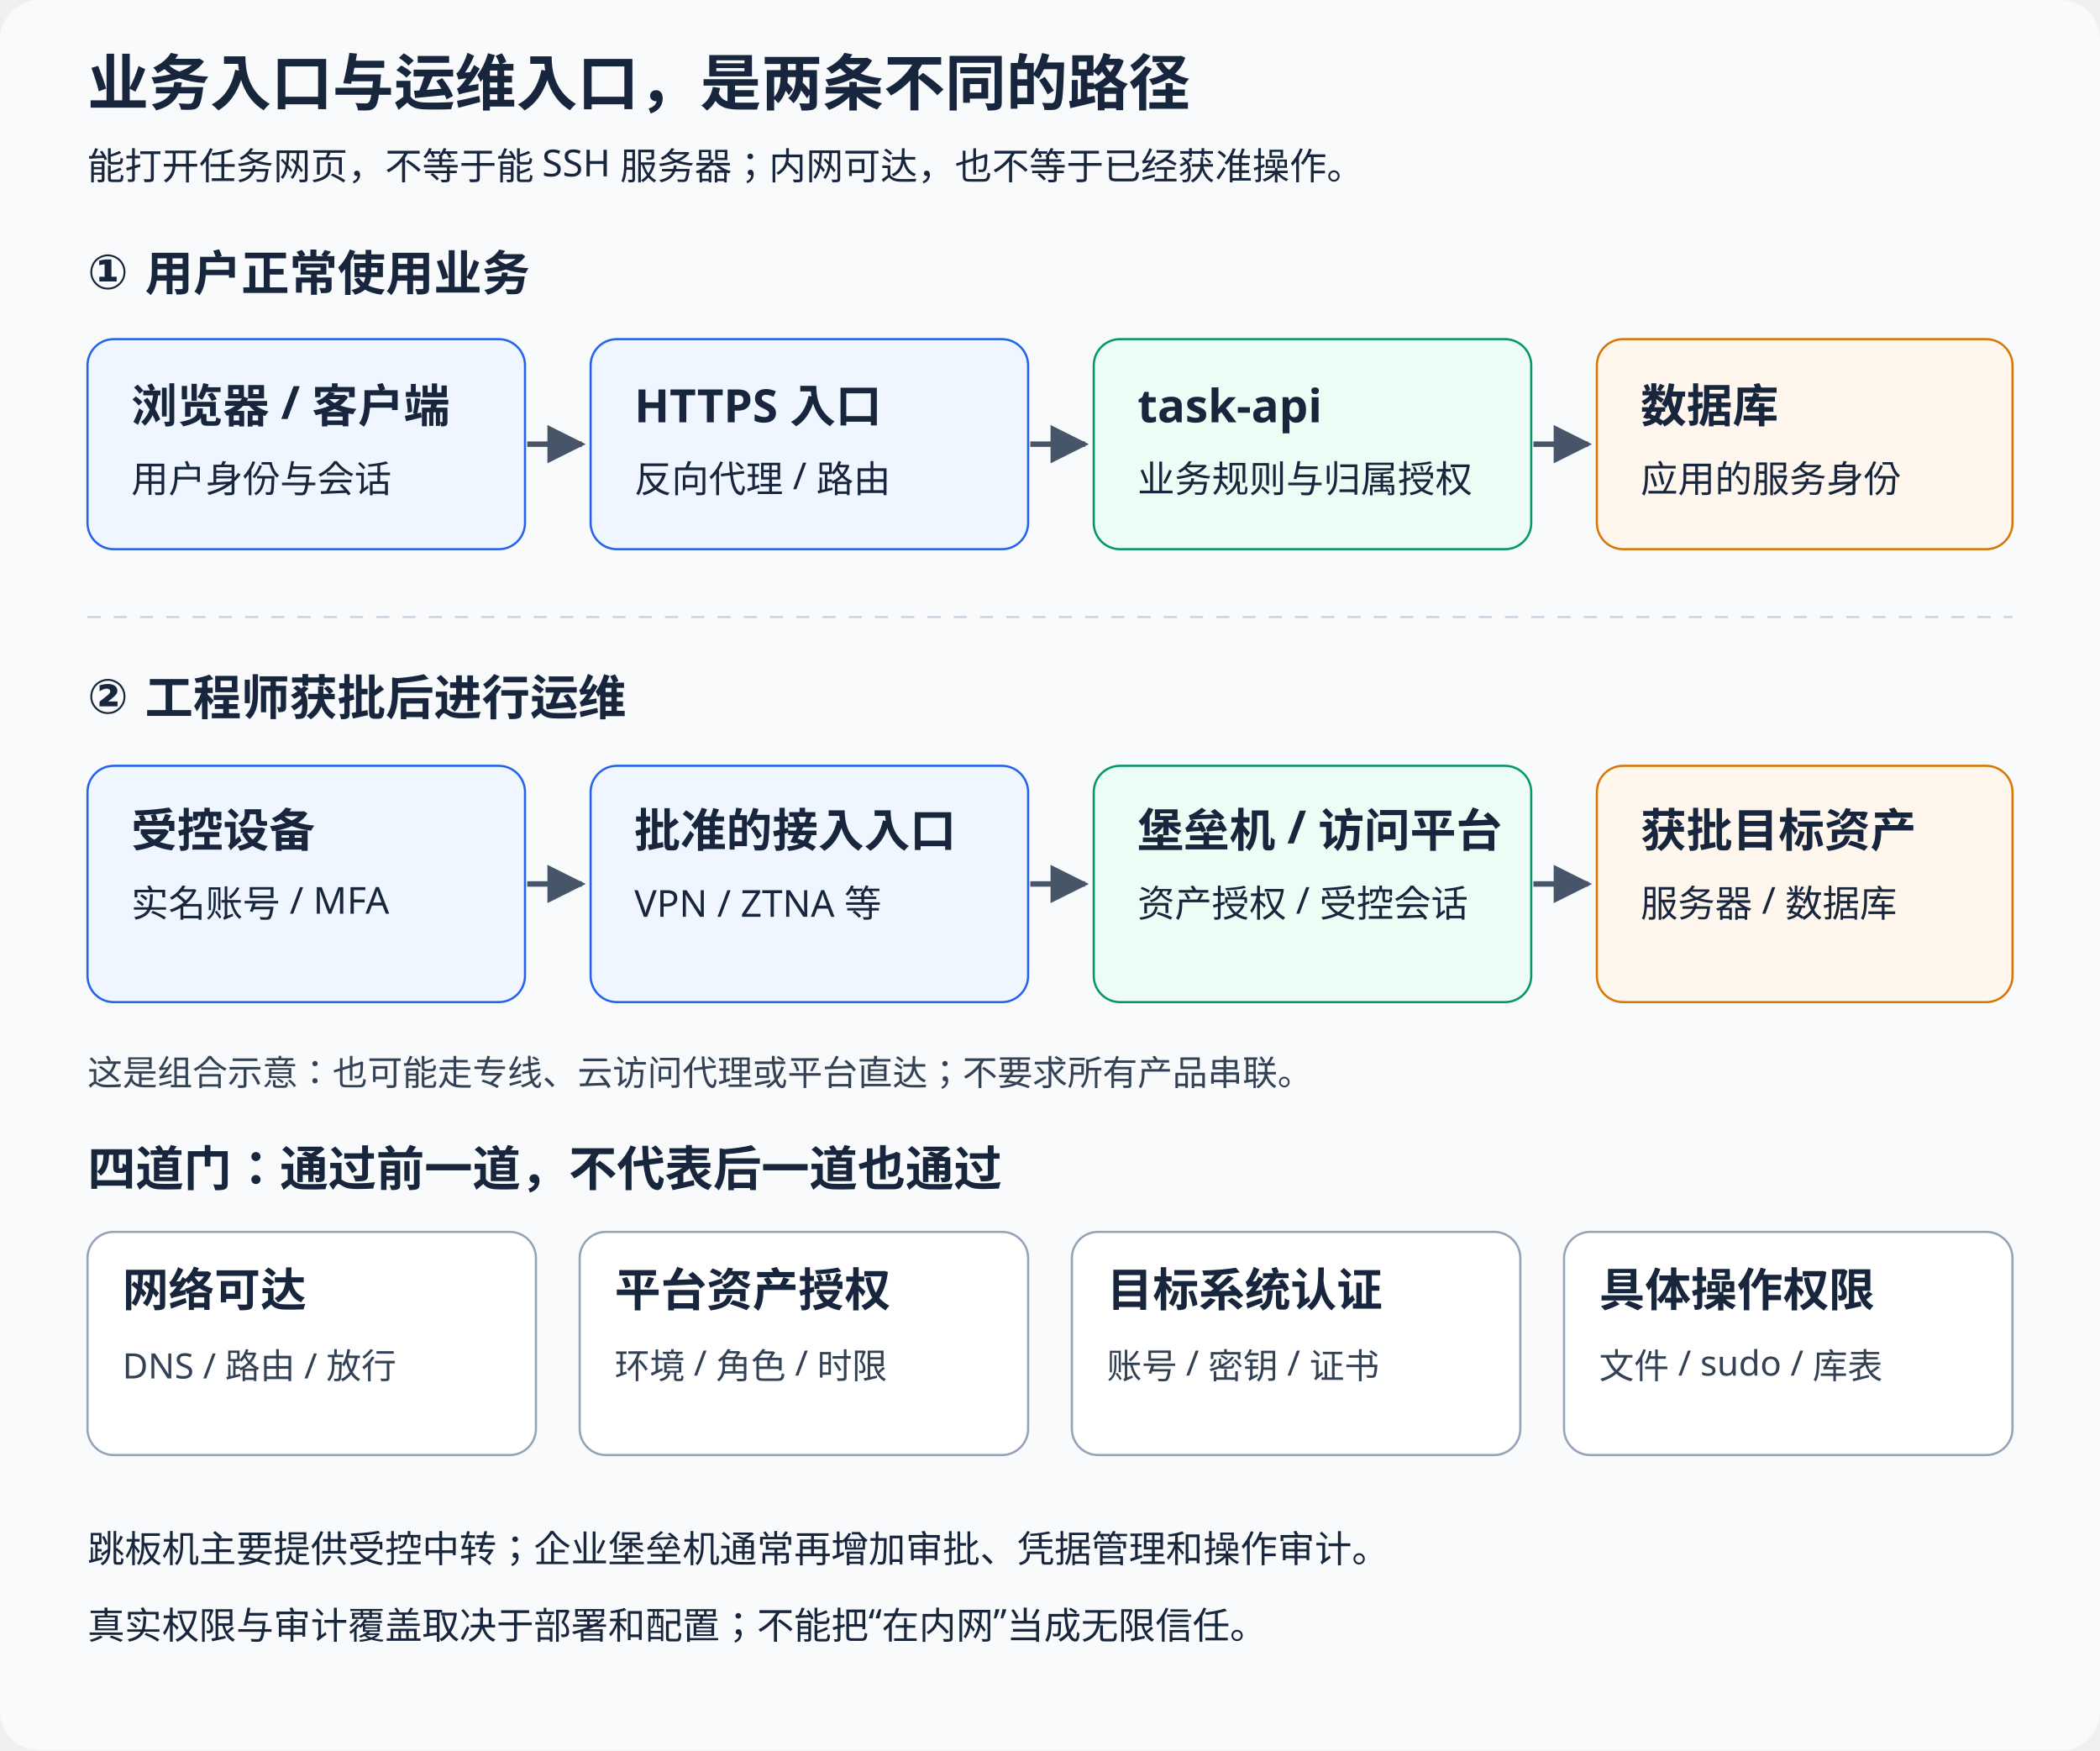
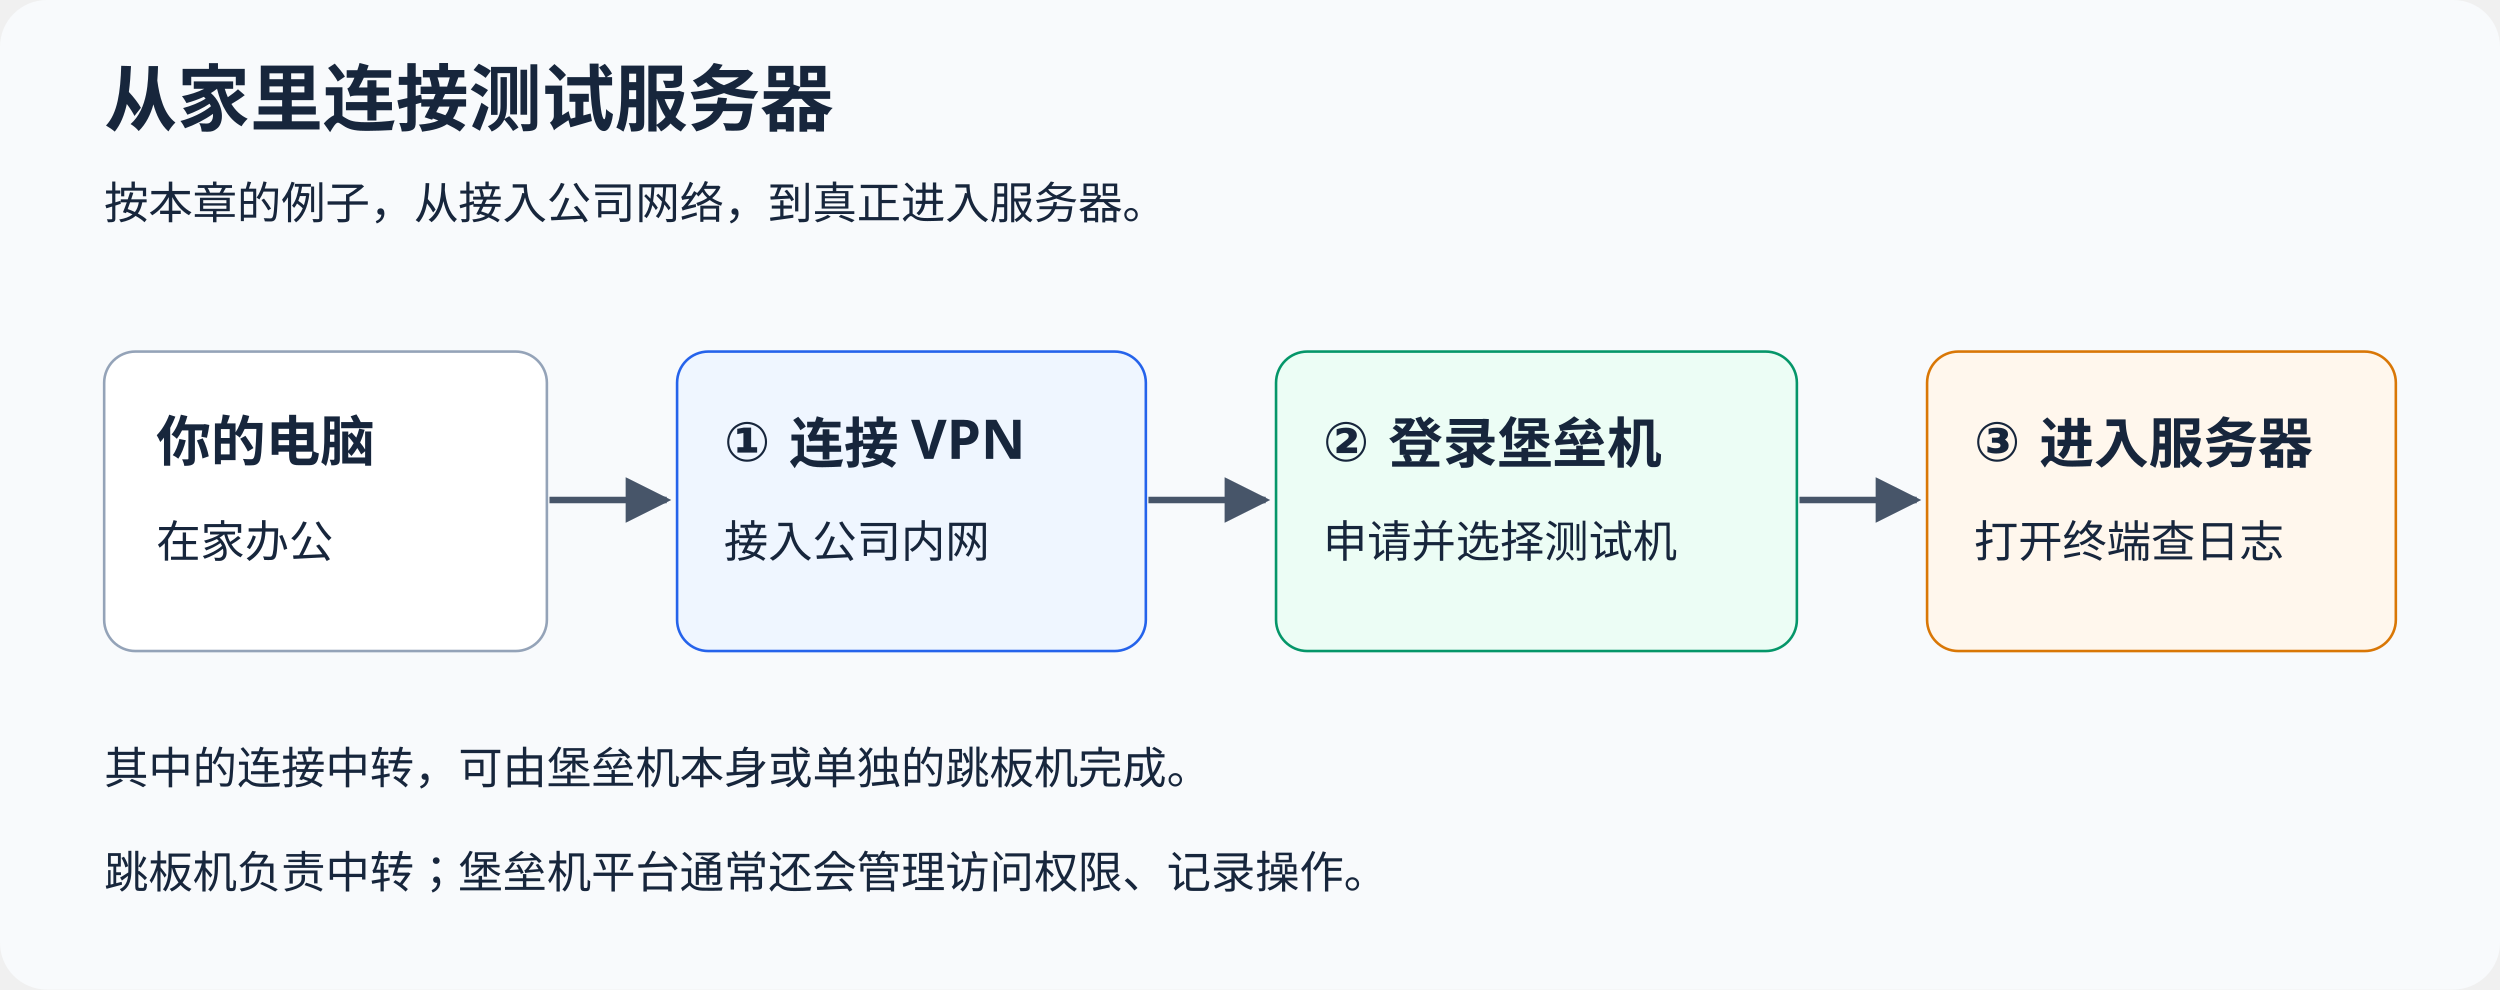
- <svg xmlns="http://www.w3.org/2000/svg" width="960" height="800" viewBox="0 0 960 800" role="img" aria-labelledby="title desc">
+ <svg xmlns="http://www.w3.org/2000/svg" width="960" height="380" viewBox="0 0 960 380" role="img" aria-labelledby="title desc">
  <defs>
    <marker id="arrow" viewBox="0 0 10 10" refX="9" refY="5" markerWidth="7" markerHeight="7" orient="auto">
      <path d="M0 0 L10 5 L0 10 Z" fill="#475569" />
    </marker>
-     <style>text{font-family:"PingFang SC","Microsoft YaHei",sans-serif;fill:#17263c}.title{font-size:28px;font-weight:700}.section{font-size:22px;font-weight:700}.head{font-size:21px;font-weight:700}.body{font-size:17px}.small{font-size:16px;fill:#334155}.arrow{fill:none;stroke:#475569;stroke-width:2.5}</style>
+     <style>text{font-family:"PingFang SC","Microsoft YaHei",sans-serif;fill:#17263c}.title{font-size:28px;font-weight:700}.head{font-size:21px;font-weight:700}.body{font-size:17px}.arrow{fill:none;stroke:#475569;stroke-width:2.5}</style>
  </defs>
-   <rect width="960" height="800" rx="18" fill="#f8fafc" />
-   <text x="40" y="48" class="title">业务入口与运维入口，是两条不同的路径</text>
-   <text x="40" y="82" class="body">能打开任务网页，不等于能 SSH 服务器；内网可达，也不等于已经获准操作。</text>
-   <text x="40" y="132" class="section">① 用户正常使用业务</text>
-   <rect x="40" y="155" width="200" height="96" rx="12" fill="#eff6ff" stroke="#2563eb" />
-   <text x="60" y="193" class="head">浏览器 / 客户端</text>
-   <text x="60" y="225" class="body">用户身份与会话</text>
-   <path d="M241 203 H266" class="arrow" marker-end="url(#arrow)" />
-   <rect x="270" y="155" width="200" height="96" rx="12" fill="#eff6ff" stroke="#2563eb" />
-   <text x="290" y="193" class="head">HTTPS 入口</text>
-   <text x="290" y="225" class="body">反向代理 / 路由</text>
-   <path d="M471 203 H496" class="arrow" marker-end="url(#arrow)" />
-   <rect x="500" y="155" width="200" height="96" rx="12" fill="#ecfdf5" stroke="#059669" />
-   <text x="520" y="193" class="head">task-api</text>
-   <text x="520" y="225" class="body">业务规则与归属授权</text>
-   <path d="M701 203 H726" class="arrow" marker-end="url(#arrow)" />
-   <rect x="730" y="155" width="190" height="96" rx="12" fill="#fff7ed" stroke="#d97706" />
-   <text x="750" y="193" class="head">数据库</text>
-   <text x="750" y="225" class="body">应用的服务身份</text>
-   <path d="M40 282 H920" stroke="#cbd5e1" stroke-dasharray="6 6" />
-   <text x="40" y="326" class="section">② 工程师获批后进行运维</text>
-   <rect x="40" y="350" width="200" height="108" rx="12" fill="#eff6ff" stroke="#2563eb" />
-   <text x="60" y="387" class="head">受控设备</text>
-   <text x="60" y="419" class="body">实名账号 / MFA</text>
-   <path d="M241 404 H266" class="arrow" marker-end="url(#arrow)" />
-   <rect x="270" y="350" width="200" height="108" rx="12" fill="#eff6ff" stroke="#2563eb" />
-   <text x="290" y="387" class="head">批准的接入入口</text>
-   <text x="290" y="419" class="body">VPN / ZTNA 等</text>
-   <path d="M471 404 H496" class="arrow" marker-end="url(#arrow)" />
-   <rect x="500" y="350" width="200" height="108" rx="12" fill="#ecfdf5" stroke="#059669" />
-   <text x="520" y="387" class="head">堡垒机 / 访问平台</text>
-   <text x="520" y="419" class="body">资产授权 / 受控会话</text>
-   <path d="M701 404 H726" class="arrow" marker-end="url(#arrow)" />
-   <rect x="730" y="350" width="190" height="108" rx="12" fill="#fff7ed" stroke="#d97706" />
-   <text x="750" y="387" class="head">获批目标资产</text>
-   <text x="750" y="419" class="body">服务器 / 数据库</text>
-   <text x="40" y="496" class="small">这是组合示意：也可能走专线、云访问代理或平台直达；不要求所有产品串联。</text>
-   <text x="40" y="542" class="section">四道门：通过前一道，不代表后一道也通过</text>
-   <rect x="40" y="563" width="205" height="102" rx="12" fill="#ffffff" stroke="#94a3b8" />
-   <text x="56" y="597" class="head">网络可达</text>
-   <text x="56" y="630" class="small">DNS / 路由 / 放行</text>
-   <rect x="265" y="563" width="205" height="102" rx="12" fill="#ffffff" stroke="#94a3b8" />
-   <text x="281" y="597" class="head">平台资产授权</text>
-   <text x="281" y="630" class="small">环境 / 角色 / 时限</text>
-   <rect x="490" y="563" width="205" height="102" rx="12" fill="#ffffff" stroke="#94a3b8" />
-   <text x="506" y="597" class="head">目标系统认证</text>
-   <text x="506" y="630" class="small">账号 / 密钥 / 证书</text>
-   <rect x="715" y="563" width="205" height="102" rx="12" fill="#ffffff" stroke="#94a3b8" />
-   <text x="731" y="597" class="head">具体操作权限</text>
-   <text x="731" y="630" class="small">文件 / sudo / 库表</text>
-   <text x="40" y="714" class="body">跳板机主要提供受控中转；企业堡垒机通常再增加审批、凭据管理和操作审计。</text>
-   <text x="40" y="749" class="body">真实权限与审计覆盖取决于部署和配置；不能把“在内网”当成无限信任。</text>
+   <rect width="960" height="380" rx="18" fill="#f8fafc" />
+   <text x="40" y="48" class="title">从家里连接测试服务器</text>
+   <text x="40" y="84" class="body">按本章的例子，从接入公司网络，到真正进入服务器。</text>
+   <rect x="40" y="135" width="170" height="115" rx="12" fill="#ffffff" stroke="#94a3b8" />
+   <text x="60" y="177" class="head">你的电脑</text>
+   <text x="60" y="214" class="body">在家办公</text>
+   <path d="M211 192 H256" class="arrow" marker-end="url(#arrow)" />
+   <rect x="260" y="135" width="180" height="115" rx="12" fill="#eff6ff" stroke="#2563eb" />
+   <text x="278" y="177" class="head">① 连接 VPN</text>
+   <text x="278" y="214" class="body">接入公司内网</text>
+   <path d="M441 192 H486" class="arrow" marker-end="url(#arrow)" />
+   <rect x="490" y="135" width="200" height="115" rx="12" fill="#ecfdf5" stroke="#059669" />
+   <text x="508" y="177" class="head">② 登录堡垒机</text>
+   <text x="508" y="214" class="body">申请并选择测试机</text>
+   <path d="M691 192 H736" class="arrow" marker-end="url(#arrow)" />
+   <rect x="740" y="135" width="180" height="115" rx="12" fill="#fff7ed" stroke="#d97706" />
+   <text x="758" y="177" class="head">③ 进入服务器</text>
+   <text x="758" y="214" class="body">打开终端查日志</text>
+   <text x="40" y="301" class="body">其中的连接中转，可由堡垒机本身或单独的跳板机完成。</text>
+   <text x="40" y="341" class="body">跳板机负责中转；堡垒机平台通常还会管理访问权限、记录操作。</text>
</svg>
